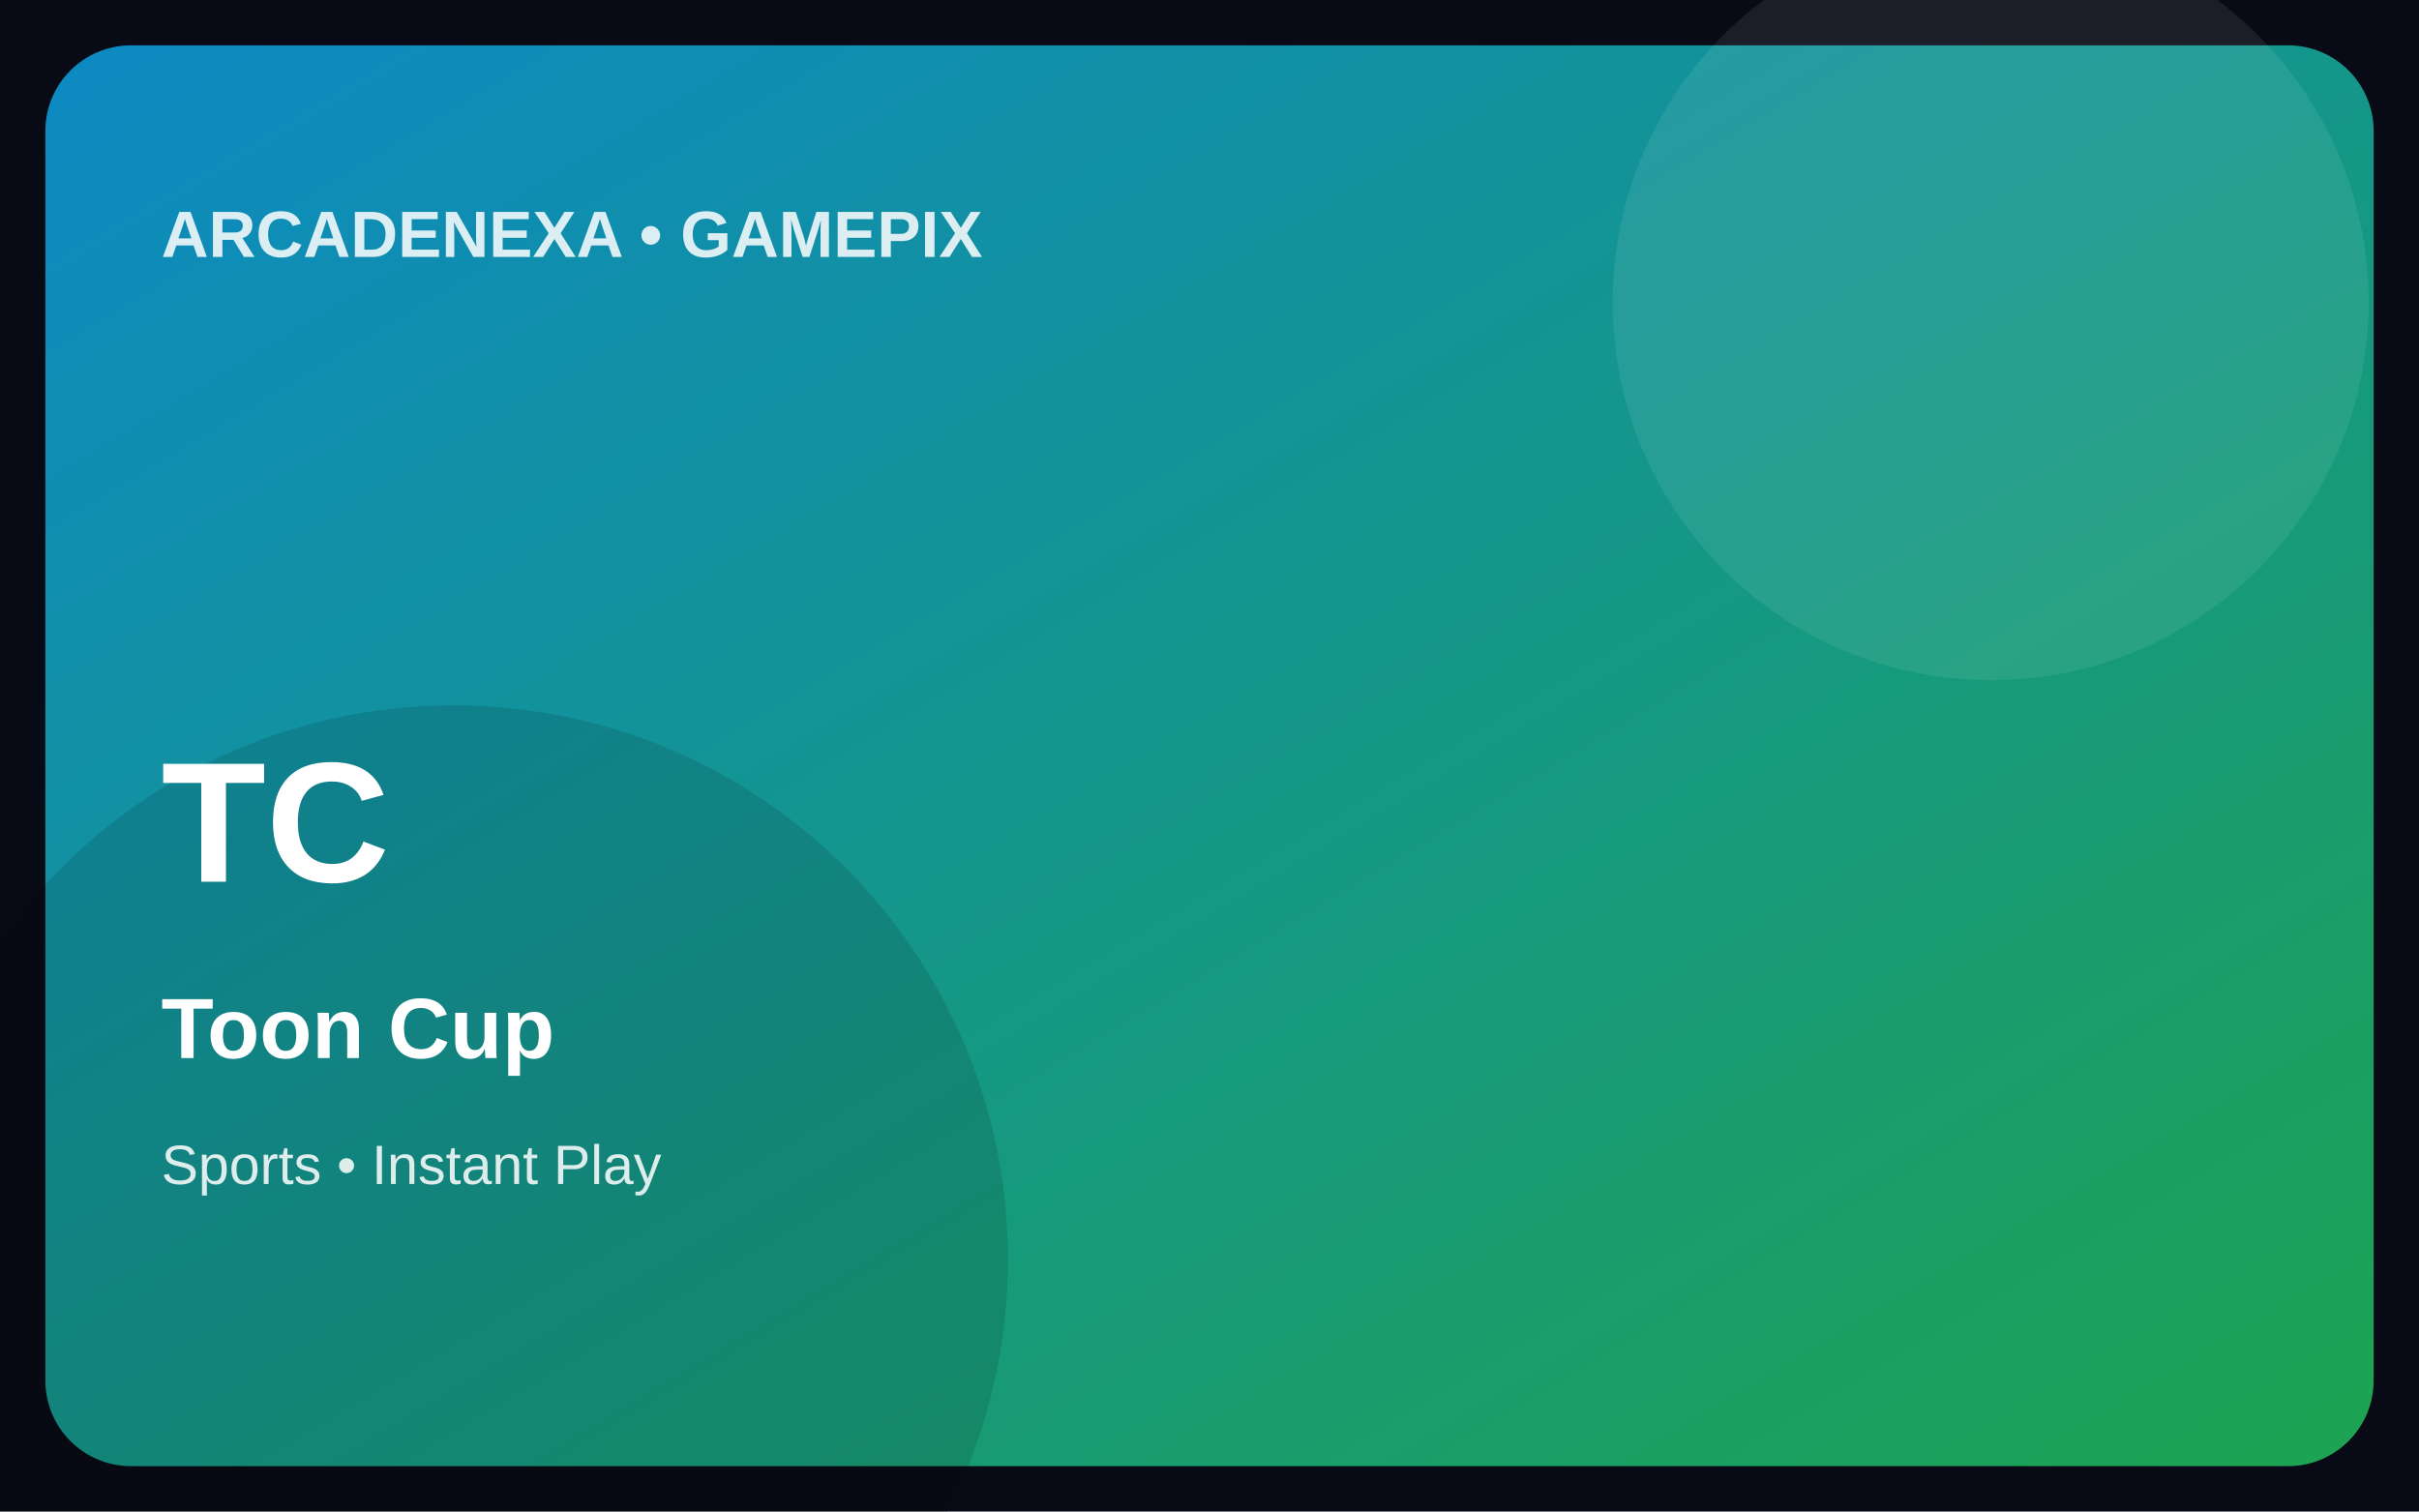
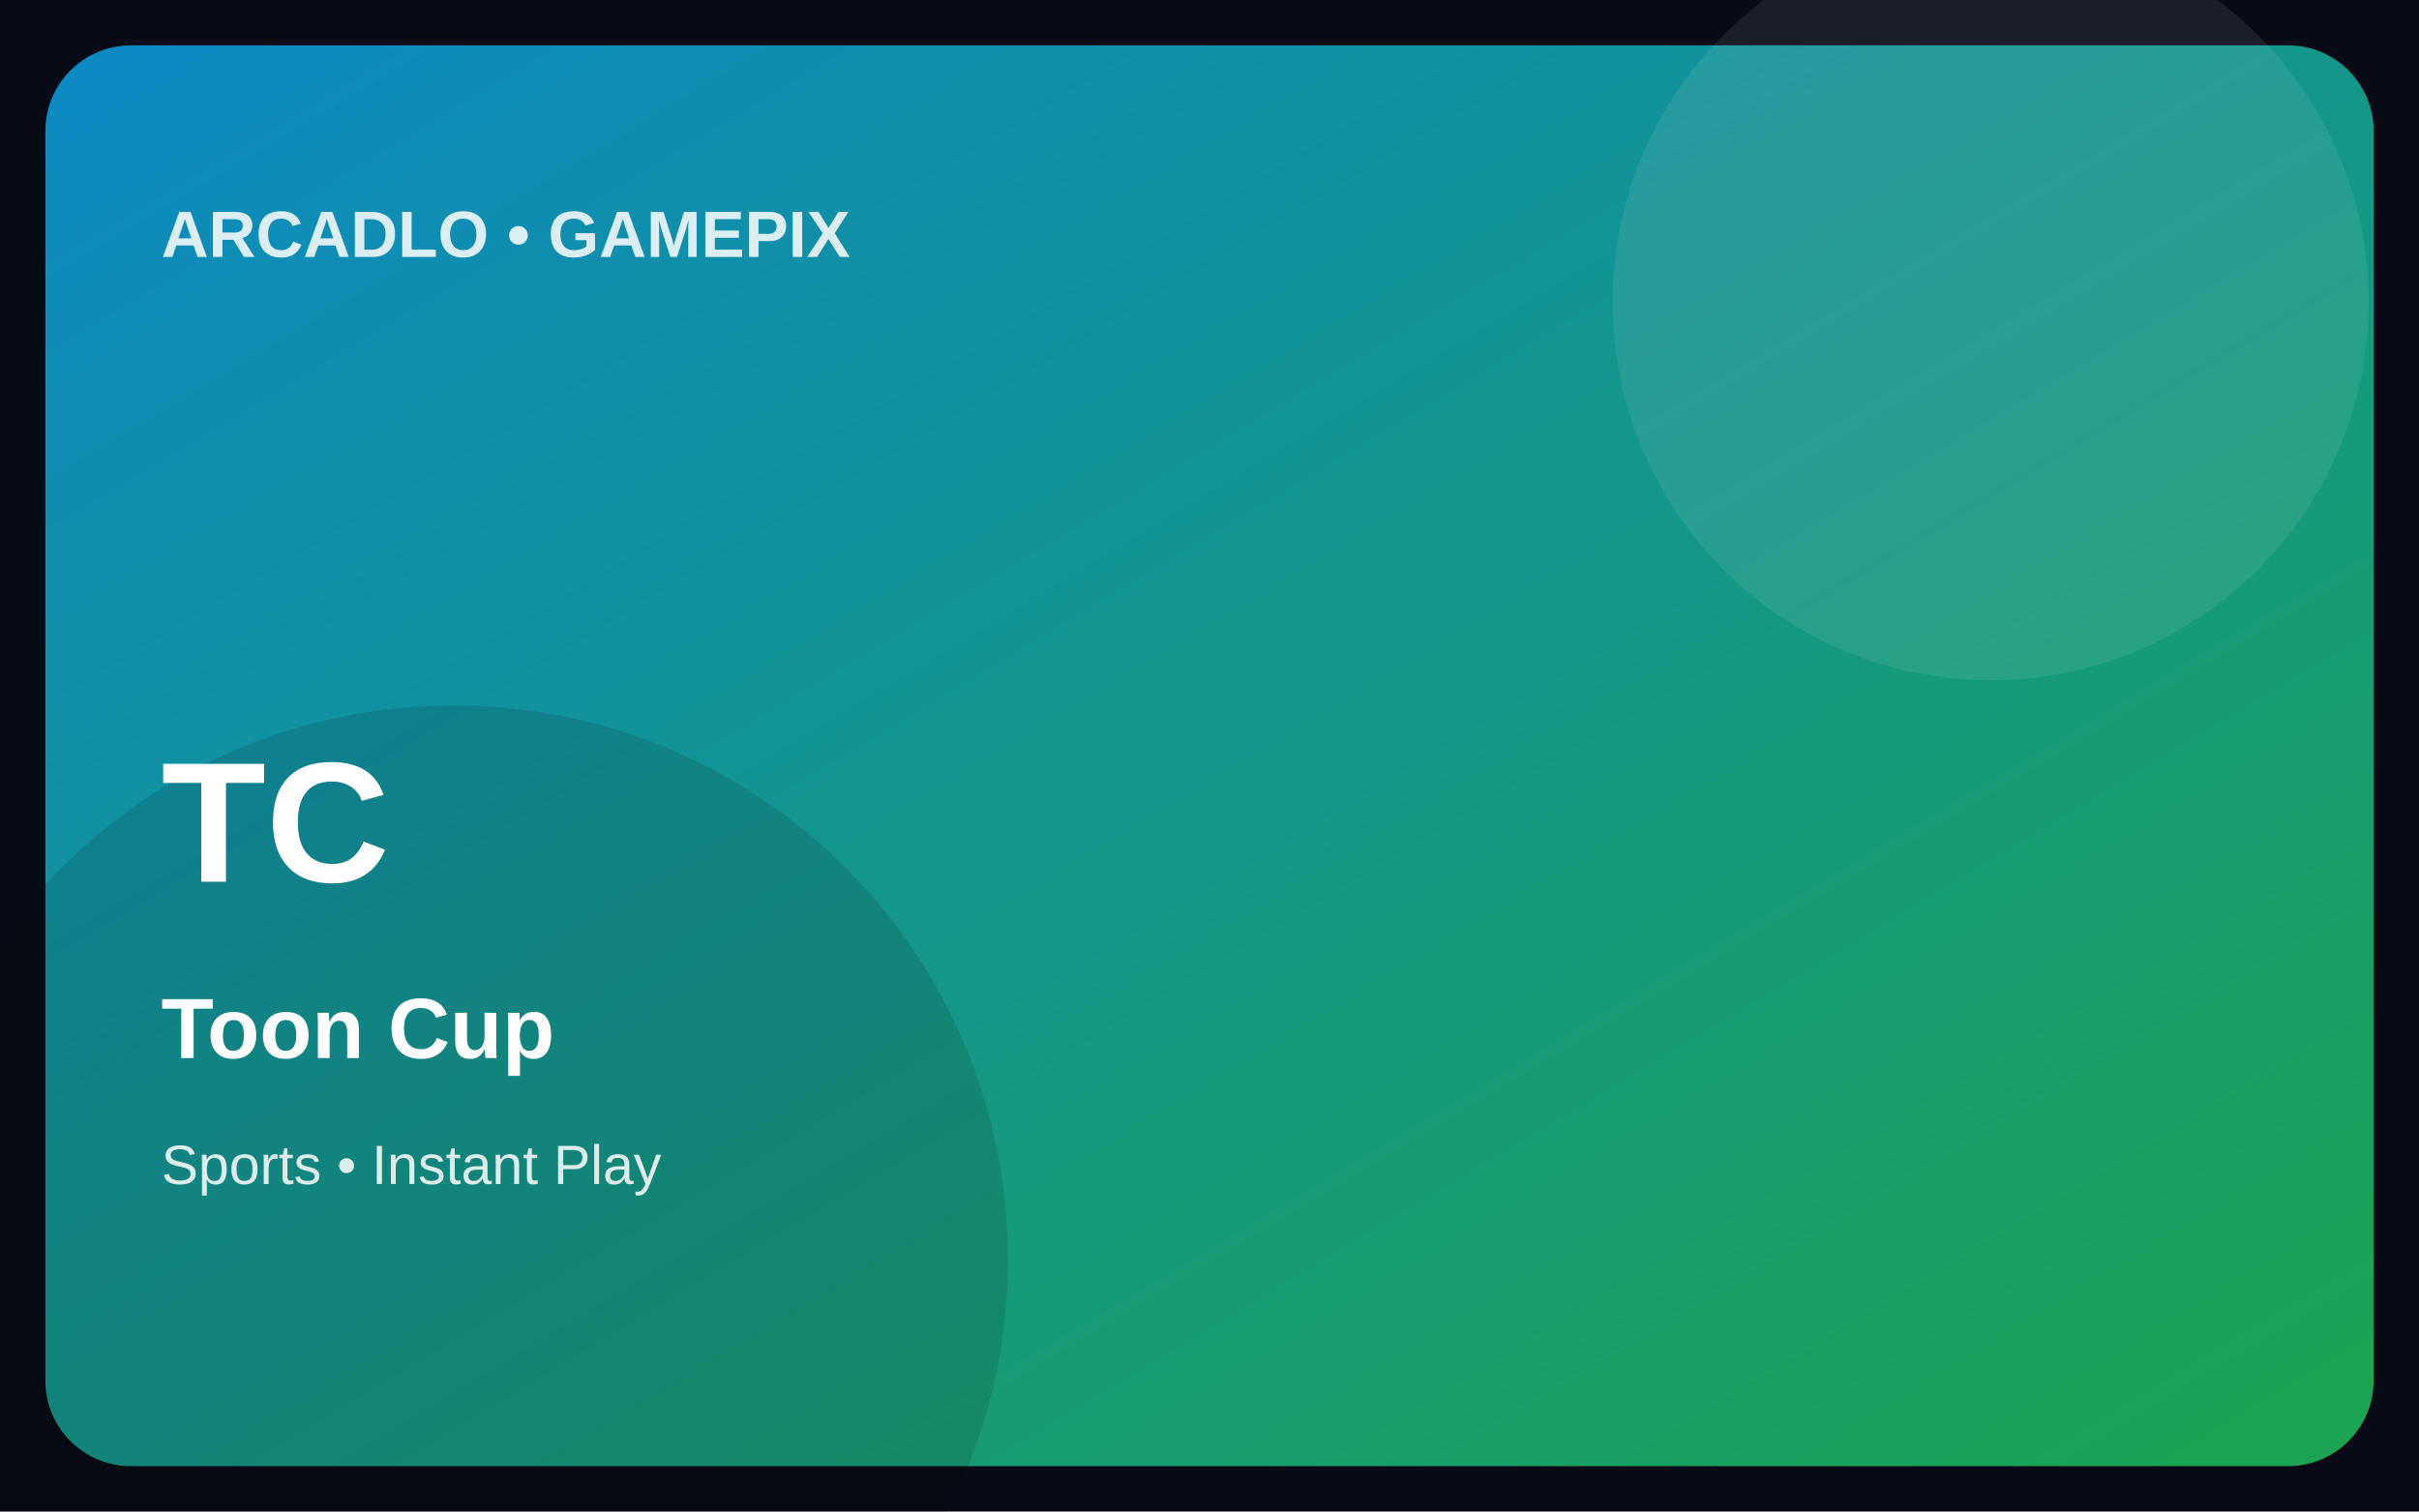
<svg xmlns="http://www.w3.org/2000/svg" width="960" height="600" viewBox="0 0 960 600">
  <defs>
    <linearGradient id="g" x1="0" y1="0" x2="1" y2="1">
      <stop offset="0" stop-color="#0ea5e9" />
      <stop offset="1" stop-color="#22c55e" />
    </linearGradient>
  </defs>
  <rect width="960" height="600" fill="#080b16" />
  <rect x="18" y="18" width="924" height="564" rx="34" fill="url(#g)" opacity=".82" />
  <circle cx="790" cy="120" r="150" fill="#fff" opacity=".08" />
  <circle cx="180" cy="500" r="220" fill="#000" opacity=".12" />
-   <text x="64" y="102" fill="#fff" font-family="Arial,sans-serif" font-size="26" font-weight="700" opacity=".85">ARCADENEXA • GAMEPIX</text>
+   <text x="64" y="102" fill="#fff" font-family="Arial,sans-serif" font-size="26" font-weight="700" opacity=".85">ARCADLO • GAMEPIX</text>
  <text x="64" y="350" fill="#fff" font-family="Arial,sans-serif" font-size="68" font-weight="900">TC</text>
  <text x="64" y="420" fill="#fff" font-family="Arial,sans-serif" font-size="34" font-weight="800">Toon Cup</text>
  <text x="64" y="470" fill="#fff" font-family="Arial,sans-serif" font-size="22" opacity=".85">Sports • Instant Play</text>
</svg>
